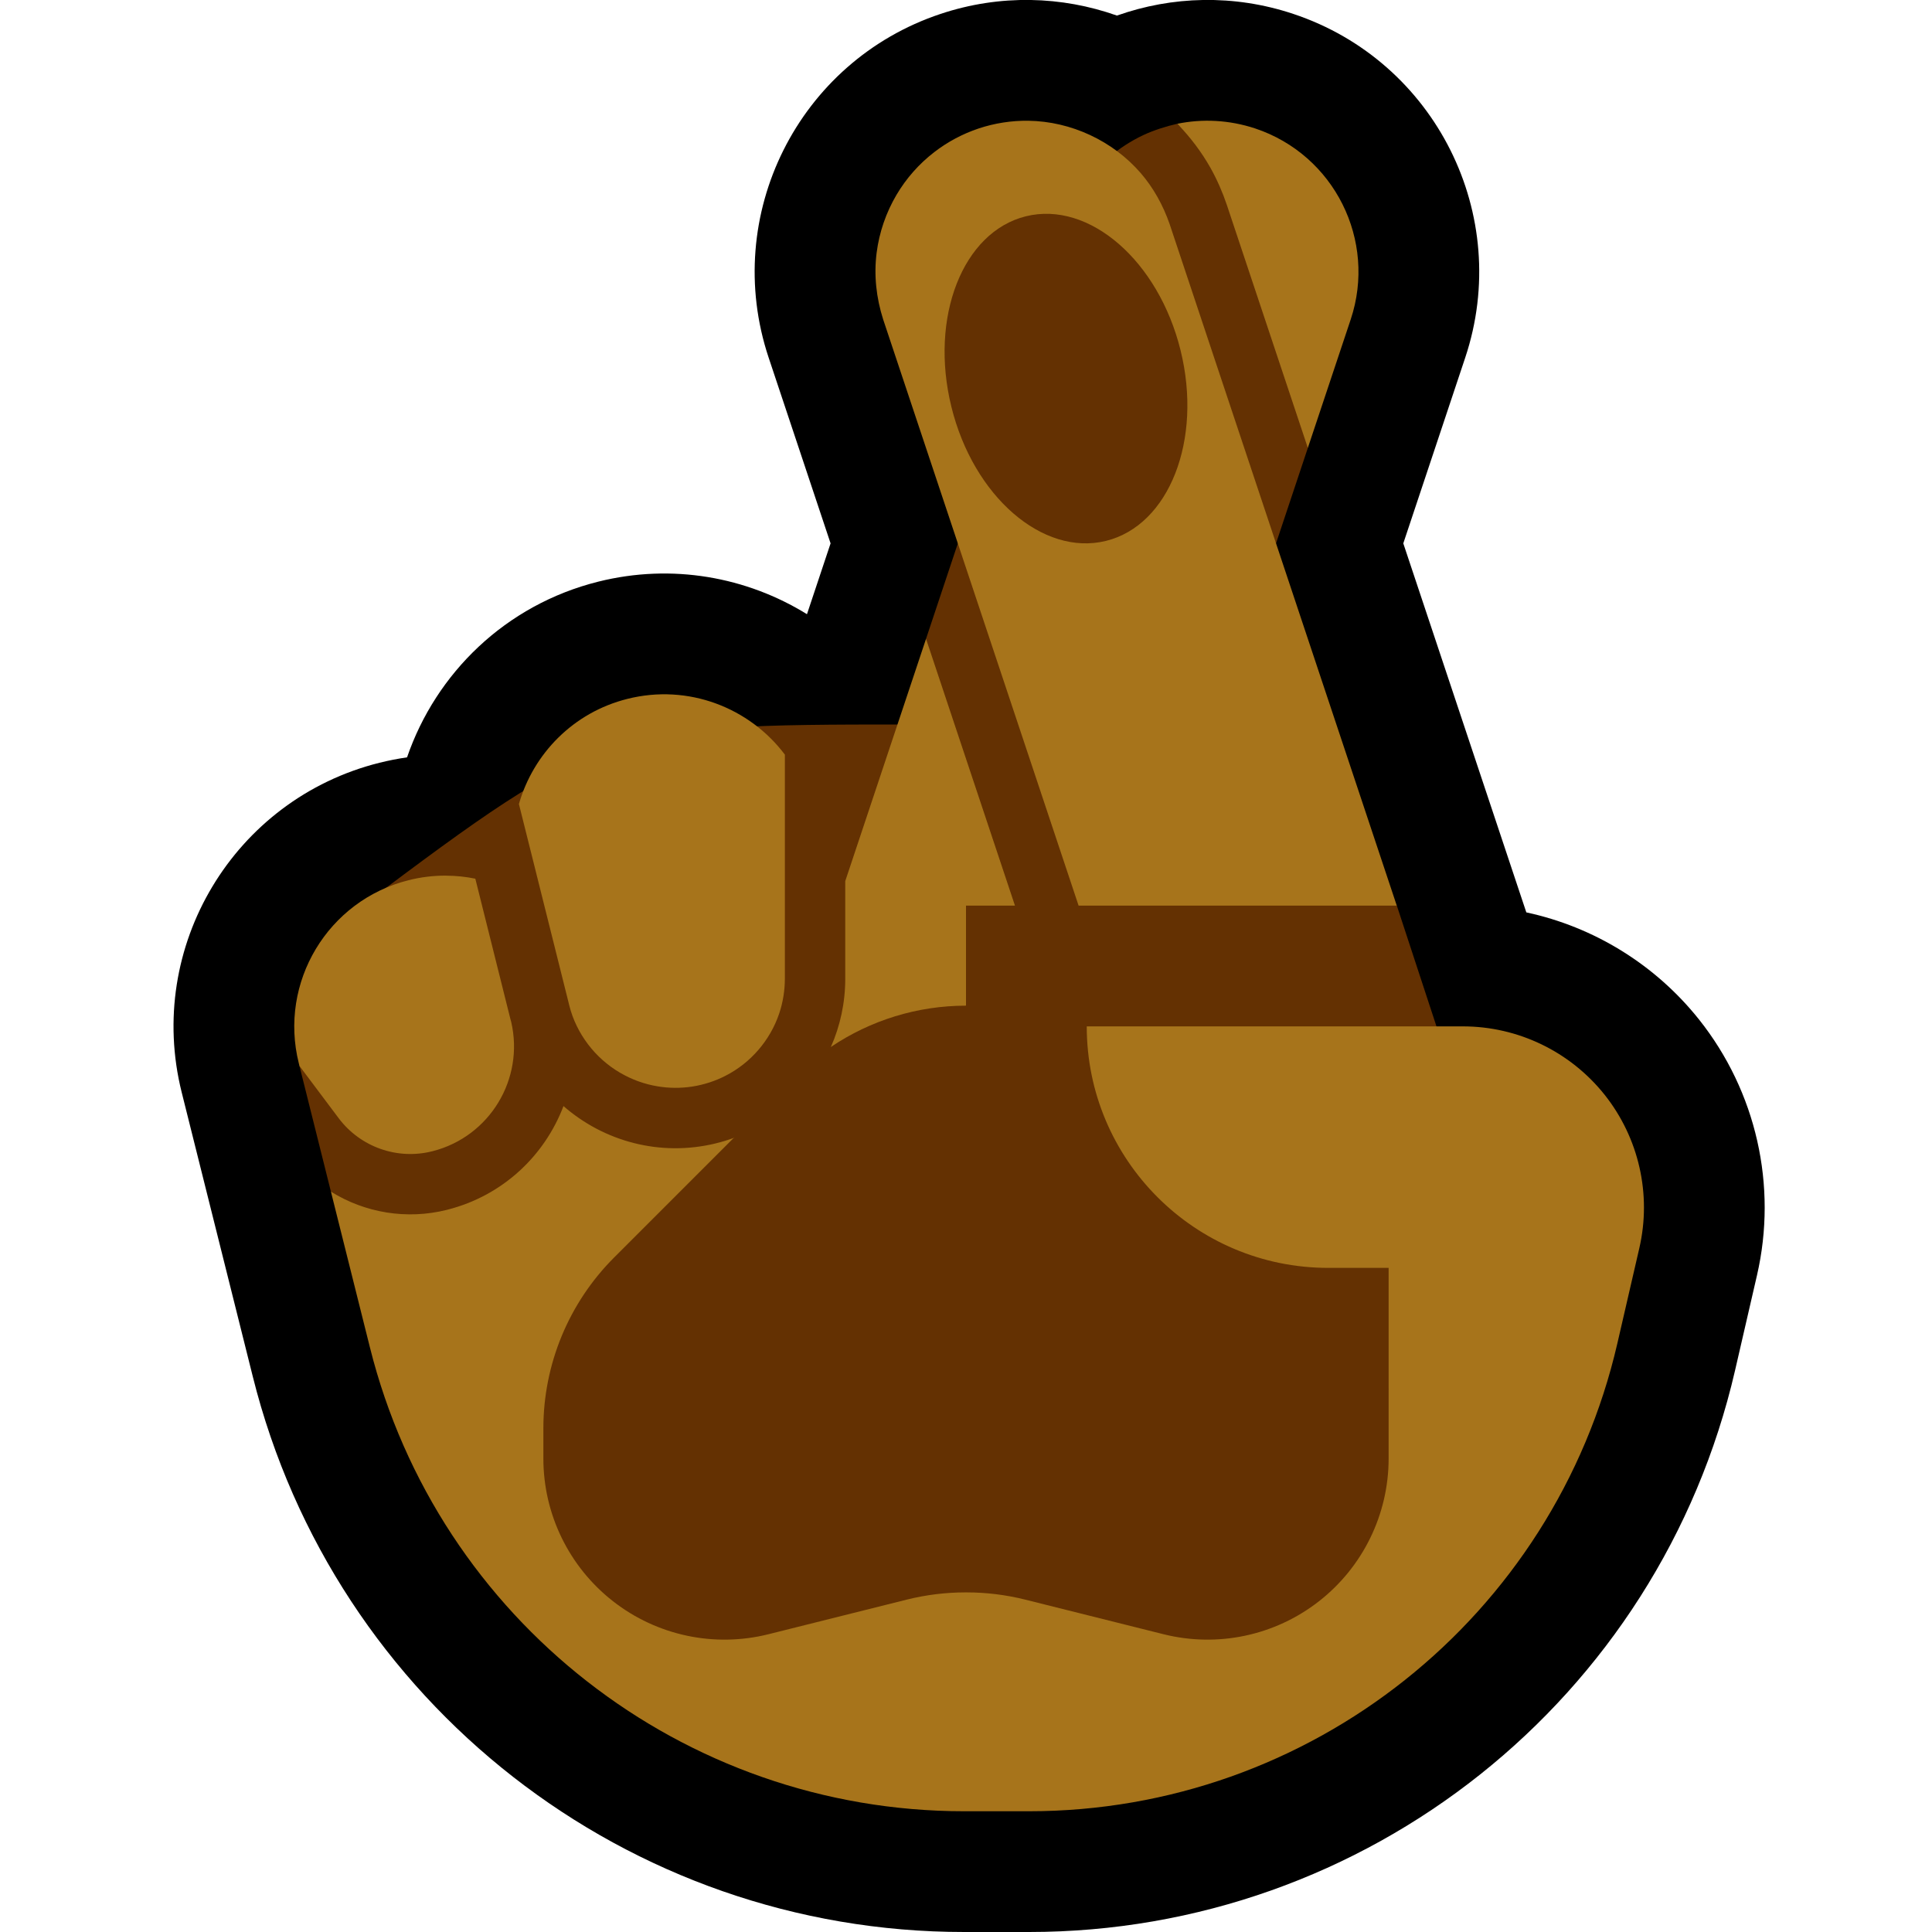
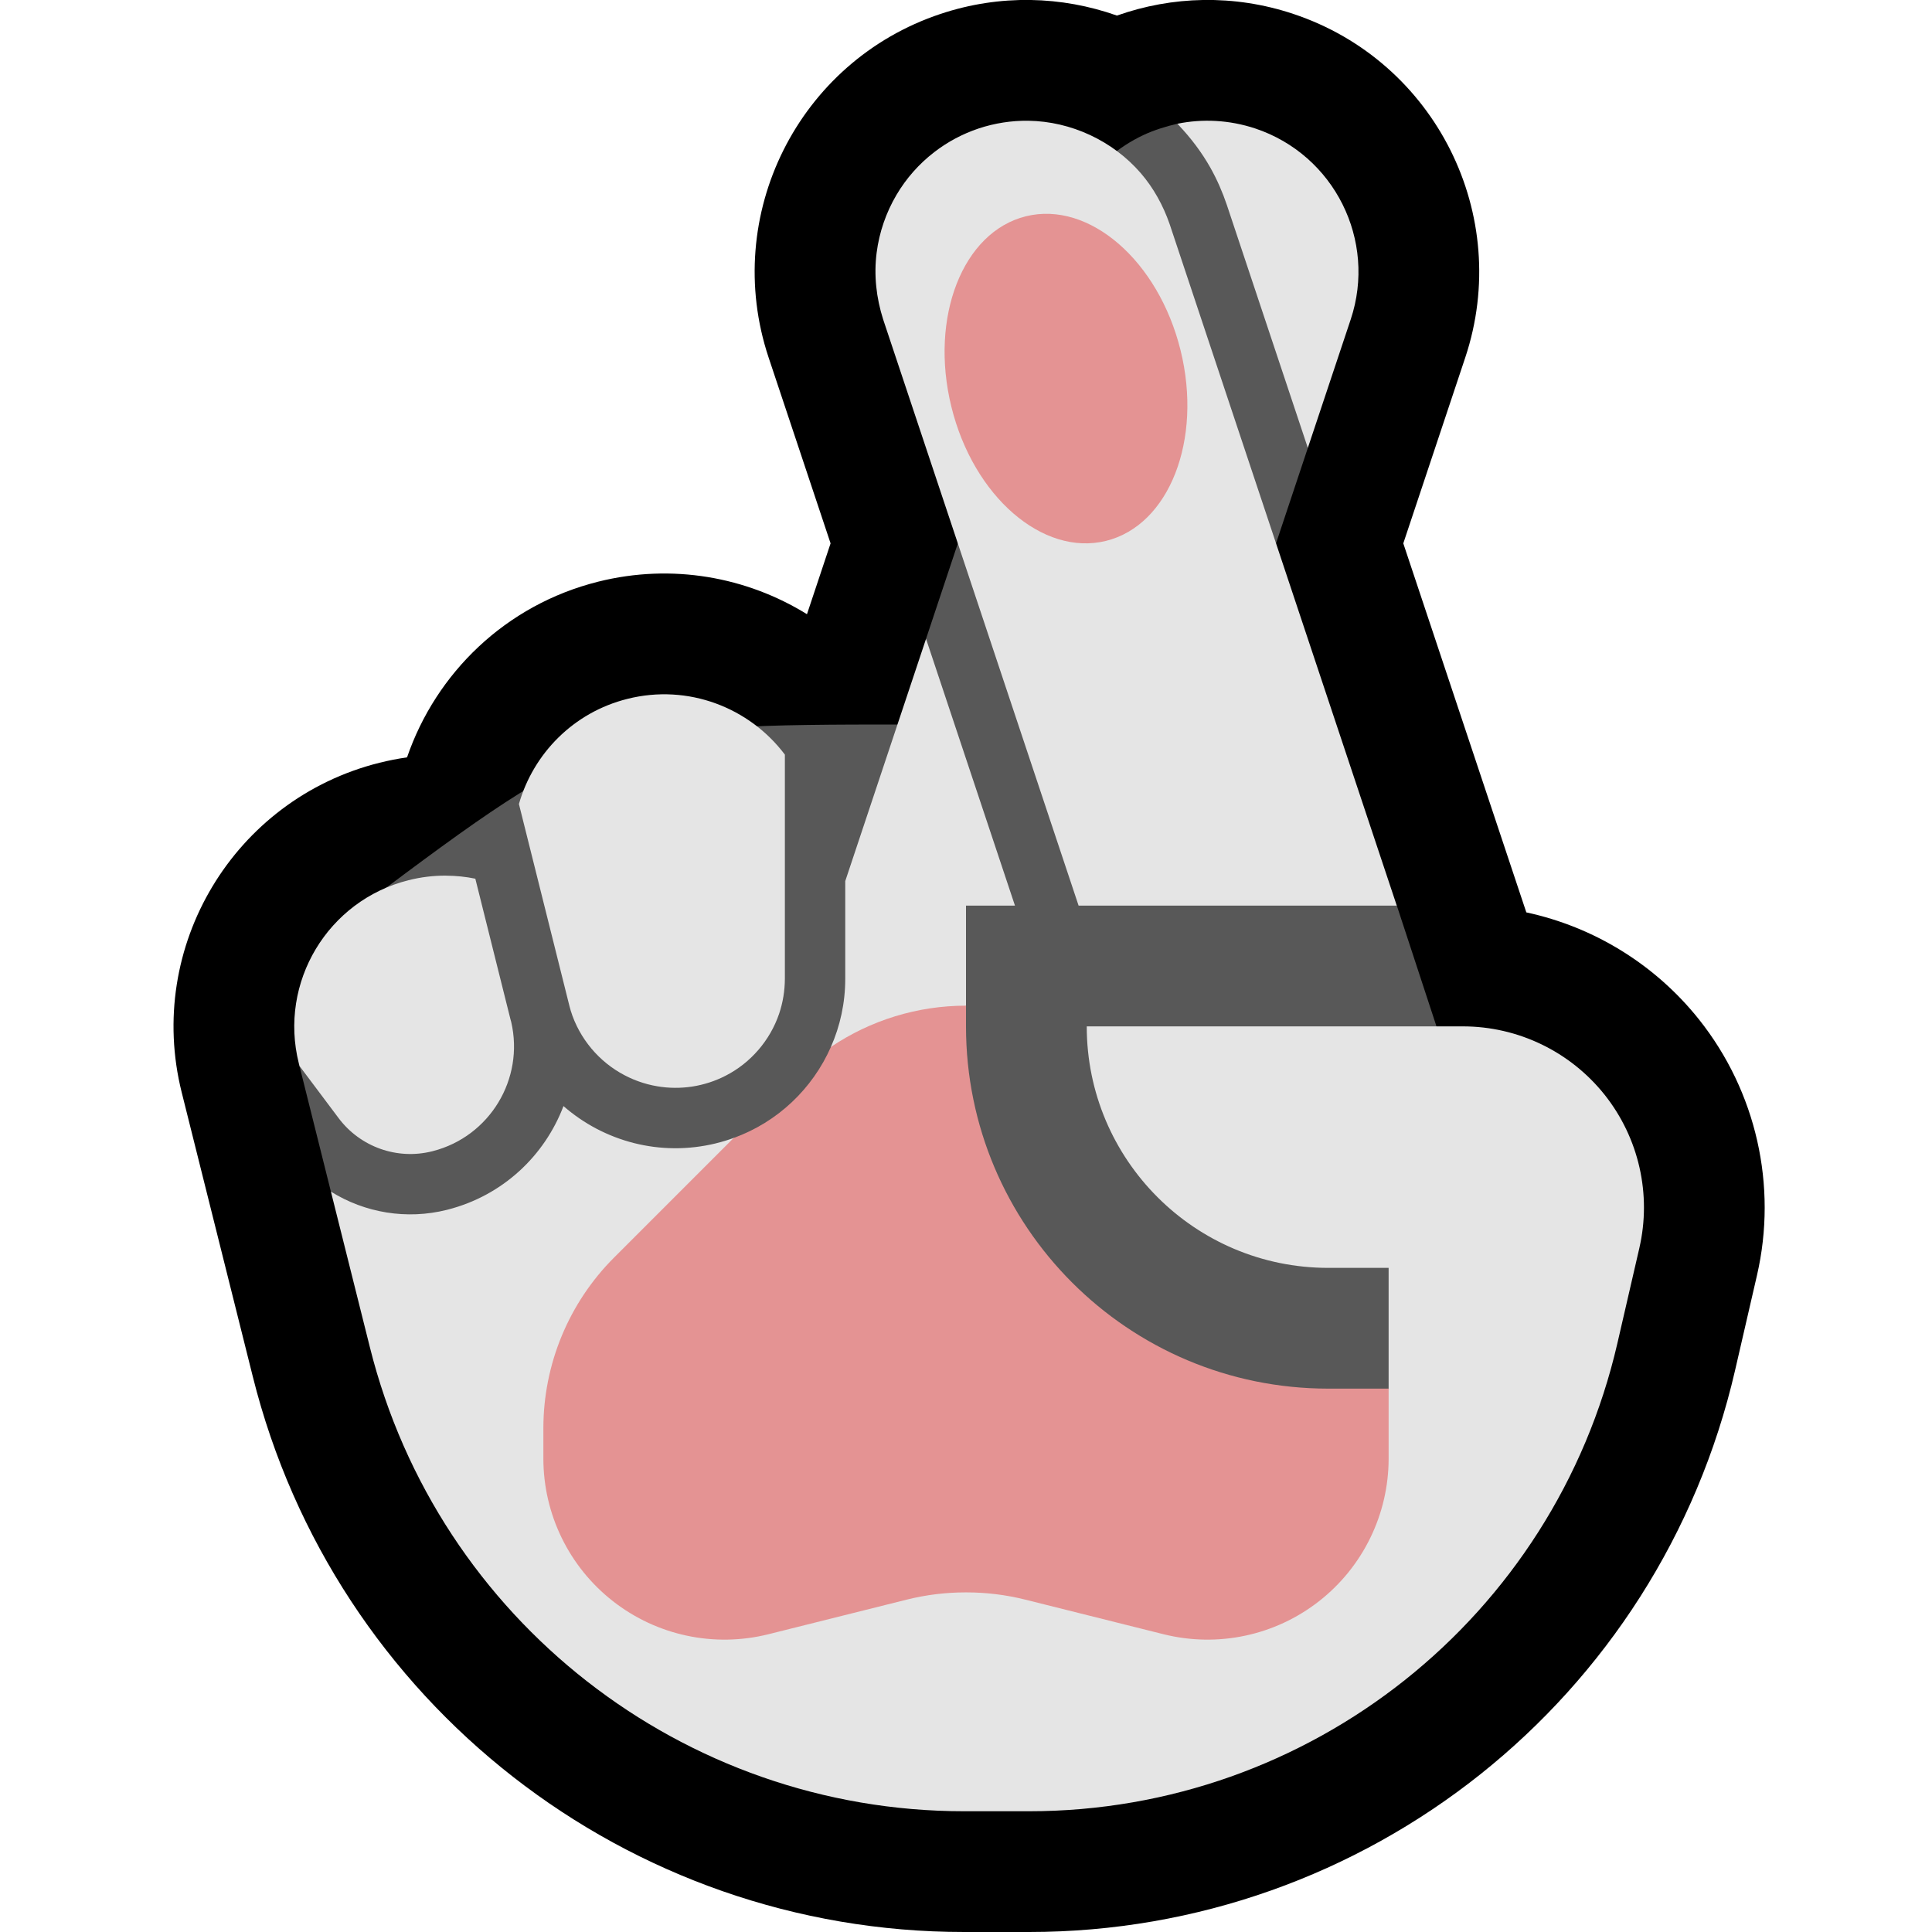
<svg xmlns="http://www.w3.org/2000/svg" width="100%" height="100%" viewBox="0 0 32 32" version="1.1" xml:space="preserve" style="fill-rule:evenodd;clip-rule:evenodd;stroke-linejoin:round;stroke-miterlimit:2;">
  <rect id="crossed_fingers--paw-" x="0" y="0" width="32" height="32" style="fill:none;" />
  <clipPath id="_clip1">
    <rect x="0" y="0" width="32" height="32" />
  </clipPath>
  <g clip-path="url(#_clip1)">
    <g id="Layer10">
      <path d="M18.5,0.258c0.912,-0.323 1.935,-0.357 2.923,-0.027c2.356,0.785 3.631,3.336 2.846,5.692l-1.026,3.077l2.026,6.077l0.012,0.035c1.119,0.241 2.134,0.862 2.861,1.775c0.948,1.193 1.301,2.753 0.959,4.237c-0.116,0.502 -0.238,1.032 -0.363,1.574c-1.257,5.445 -6.105,9.302 -11.693,9.302l-1.073,0c-5.574,0.003 -10.434,-3.793 -11.785,-9.2c-0.609,-2.433 -1.178,-4.709 -1.178,-4.709c-0.602,-2.409 0.865,-4.854 3.275,-5.457c0.153,-0.038 0.306,-0.068 0.458,-0.09c0.479,-1.394 1.631,-2.526 3.167,-2.91c1.225,-0.306 2.46,-0.077 3.457,0.539l0.391,-1.173l-1.026,-3.077c-0.785,-2.356 0.49,-4.907 2.846,-5.692c0.988,-0.33 2.011,-0.296 2.923,0.027Z" />
    </g>
    <g id="Layer9">
-       <path d="M15.36,12l-0.022,-1.419l2.29,-6.872c0.072,-0.209 0.167,-0.409 0.289,-0.593c0.252,-0.379 0.608,-0.684 1.019,-0.878c0.173,-0.081 0.378,-0.146 0.564,-0.188l0.013,0.013c0.209,0.218 0.709,0.299 0.857,0.562c0.109,0.195 0.197,0.398 0.269,0.609l1.087,2.766l-0.064,1.419l-1.748,5.244l3.222,2.337c0.288,0.877 0.576,1.754 0.864,2.632l0,6.368l-13,-4l2.032,3.314l-5.235,-2.314l-1.295,0c0,0 -0.772,-0.967 -1.021,-1.263l-0.521,-2.082l1.04,-2.655c3.923,-2.944 4.095,-3.002 9,-3l0.36,0Z" style="fill:#643102;fill-rule:nonzero;" />
-       <path d="M13.762,17.341l0,0c0.154,-0.348 0.238,-0.731 0.238,-1.13l0,-1.617l1.338,-4.013l1.473,4.419l-0.811,0l0,1.657l-0.72,1.083c0,3.314 3.406,6.26 6.72,6.26l1,-1l0,-2l-1,0c-2.209,0 -4,-1.791 -4,-4l6.229,0c0.914,0 1.778,0.417 2.348,1.132c0.569,0.716 0.781,1.652 0.575,2.543c-0.116,0.502 -0.238,1.032 -0.363,1.574c-1.047,4.537 -5.088,7.751 -9.744,7.751l-1.076,0c-4.653,0 -8.713,-3.17 -9.842,-7.683l-0.646,-2.58c0.562,0.351 1.254,0.469 1.921,0.302l0.011,-0.003c0.915,-0.233 1.608,-0.894 1.92,-1.716c0.668,0.584 1.6,0.844 2.527,0.617c0,-0.001 0.001,-0.001 0.002,-0.001c0.099,-0.024 0.196,-0.054 0.29,-0.088c0,0 1.338,0.15 2.29,-0.334l-0.68,-1.173Zm-6.365,-2.837c0.162,0.001 0.321,0.018 0.476,0.05l0.582,2.329c0.004,0.014 0.008,0.029 0.012,0.043c0.22,0.946 -0.355,1.898 -1.297,2.14l-0.012,0.003c-0.58,0.146 -1.191,-0.071 -1.55,-0.55l-0.648,-0.864l-0.011,-0.044c-0.335,-1.339 0.48,-2.697 1.818,-3.032c0.205,-0.052 0.411,-0.076 0.613,-0.076l0.017,0.001Zm1.198,-1.187c0.238,-0.832 0.9,-1.518 1.799,-1.742c1.004,-0.252 2.02,0.145 2.606,0.924l0,3.712c-0.001,0.197 -0.032,0.392 -0.095,0.579c-0.15,0.442 -0.472,0.816 -0.888,1.028c-0.173,0.089 -0.36,0.149 -0.552,0.179c-0.19,0.029 -0.385,0.028 -0.574,-0.004c-0.22,-0.036 -0.432,-0.114 -0.624,-0.227c-0.205,-0.12 -0.385,-0.281 -0.528,-0.47c-0.143,-0.189 -0.252,-0.409 -0.309,-0.64l-0.835,-3.339Zm14.54,1.683l-5.27,0l-3.237,-9.709c-0.114,-0.357 -0.156,-0.733 -0.108,-1.106c0.043,-0.337 0.156,-0.665 0.329,-0.958c0.161,-0.273 0.374,-0.514 0.625,-0.707c0.221,-0.171 0.47,-0.303 0.735,-0.392c0.265,-0.088 0.545,-0.132 0.824,-0.128c0.707,0.01 1.398,0.332 1.861,0.867c0.213,0.247 0.371,0.535 0.478,0.842l3.763,11.291Zm-3.635,-12.95c0.416,-0.085 0.859,-0.065 1.291,0.078c1.309,0.437 2.017,1.854 1.581,3.163l-0.71,2.128l-1.342,-4.026c-0.071,-0.21 -0.16,-0.414 -0.268,-0.608c-0.148,-0.263 -0.33,-0.504 -0.539,-0.722l-0.013,-0.013Z" style="fill:#a7741b;" />
-       <path d="M16,16.657l0,0.343c0,3.314 2.686,6 6,6l1,0l0,1.158c0,0.923 -0.426,1.796 -1.154,2.364c-0.728,0.569 -1.677,0.77 -2.574,0.546c-0.917,-0.229 -1.782,-0.445 -2.294,-0.574c-0.318,-0.079 -0.643,-0.119 -0.97,-0.119l-0.016,0c-0.327,0 -0.652,0.04 -0.97,0.119c-0.512,0.129 -1.377,0.345 -2.294,0.574c-0.897,0.224 -1.846,0.023 -2.574,-0.546c-0.728,-0.568 -1.154,-1.441 -1.154,-2.364c0,-0.172 0,-0.34 0,-0.501c0,-1.061 0.421,-2.078 1.172,-2.829l1.98,-1.98c0.73,-0.264 1.306,-0.817 1.61,-1.507c0.657,-0.443 1.435,-0.684 2.238,-0.684Z" style="fill:#643102;" />
-       <path d="M16.993,3.582c-1.047,0.258 -1.601,1.672 -1.235,3.156c0.365,1.484 1.513,2.479 2.56,2.221c1.048,-0.258 1.602,-1.672 1.236,-3.156c-0.366,-1.484 -1.513,-2.479 -2.561,-2.221Z" style="fill:#643102;" />
+       <path d="M15.36,12l-0.022,-1.419l2.29,-6.872c0.072,-0.209 0.167,-0.409 0.289,-0.593c0.252,-0.379 0.608,-0.684 1.019,-0.878c0.173,-0.081 0.378,-0.146 0.564,-0.188l0.013,0.013c0.209,0.218 0.709,0.299 0.857,0.562c0.109,0.195 0.197,0.398 0.269,0.609l1.087,2.766l-0.064,1.419l-1.748,5.244l3.222,2.337c0.288,0.877 0.576,1.754 0.864,2.632l0,6.368l-13,-4l2.032,3.314l-5.235,-2.314l-1.295,0c0,0 -0.772,-0.967 -1.021,-1.263l-0.521,-2.082l1.04,-2.655c3.923,-2.944 4.095,-3.002 9,-3l0.36,0Z" style="fill:#585858;fill-rule:nonzero;" />
+       <path d="M13.762,17.341l0,0c0.154,-0.348 0.238,-0.731 0.238,-1.13l0,-1.617l1.338,-4.013l1.473,4.419l-0.811,0l0,1.657l-0.72,1.083c0,3.314 3.406,6.26 6.72,6.26l1,-1l0,-2l-1,0c-2.209,0 -4,-1.791 -4,-4l6.229,0c0.914,0 1.778,0.417 2.348,1.132c0.569,0.716 0.781,1.652 0.575,2.543c-0.116,0.502 -0.238,1.032 -0.363,1.574c-1.047,4.537 -5.088,7.751 -9.744,7.751l-1.076,0c-4.653,0 -8.713,-3.17 -9.842,-7.683l-0.646,-2.58c0.562,0.351 1.254,0.469 1.921,0.302l0.011,-0.003c0.915,-0.233 1.608,-0.894 1.92,-1.716c0.668,0.584 1.6,0.844 2.527,0.617c0,-0.001 0.001,-0.001 0.002,-0.001c0.099,-0.024 0.196,-0.054 0.29,-0.088c0,0 1.338,0.15 2.29,-0.334l-0.68,-1.173Zm-6.365,-2.837c0.162,0.001 0.321,0.018 0.476,0.05l0.582,2.329c0.004,0.014 0.008,0.029 0.012,0.043c0.22,0.946 -0.355,1.898 -1.297,2.14l-0.012,0.003c-0.58,0.146 -1.191,-0.071 -1.55,-0.55l-0.648,-0.864l-0.011,-0.044c-0.335,-1.339 0.48,-2.697 1.818,-3.032c0.205,-0.052 0.411,-0.076 0.613,-0.076l0.017,0.001Zm1.198,-1.187c0.238,-0.832 0.9,-1.518 1.799,-1.742c1.004,-0.252 2.02,0.145 2.606,0.924l0,3.712c-0.001,0.197 -0.032,0.392 -0.095,0.579c-0.15,0.442 -0.472,0.816 -0.888,1.028c-0.173,0.089 -0.36,0.149 -0.552,0.179c-0.19,0.029 -0.385,0.028 -0.574,-0.004c-0.22,-0.036 -0.432,-0.114 -0.624,-0.227c-0.205,-0.12 -0.385,-0.281 -0.528,-0.47c-0.143,-0.189 -0.252,-0.409 -0.309,-0.64l-0.835,-3.339Zm14.54,1.683l-5.27,0l-3.237,-9.709c-0.114,-0.357 -0.156,-0.733 -0.108,-1.106c0.043,-0.337 0.156,-0.665 0.329,-0.958c0.161,-0.273 0.374,-0.514 0.625,-0.707c0.221,-0.171 0.47,-0.303 0.735,-0.392c0.265,-0.088 0.545,-0.132 0.824,-0.128c0.707,0.01 1.398,0.332 1.861,0.867c0.213,0.247 0.371,0.535 0.478,0.842l3.763,11.291Zm-3.635,-12.95c0.416,-0.085 0.859,-0.065 1.291,0.078c1.309,0.437 2.017,1.854 1.581,3.163l-0.71,2.128l-1.342,-4.026c-0.071,-0.21 -0.16,-0.414 -0.268,-0.608c-0.148,-0.263 -0.33,-0.504 -0.539,-0.722l-0.013,-0.013Z" style="fill:#E5E5E5;" />
+       <path d="M16,16.657l0,0.343c0,3.314 2.686,6 6,6l1,0l0,1.158c0,0.923 -0.426,1.796 -1.154,2.364c-0.728,0.569 -1.677,0.77 -2.574,0.546c-0.917,-0.229 -1.782,-0.445 -2.294,-0.574c-0.318,-0.079 -0.643,-0.119 -0.97,-0.119l-0.016,0c-0.327,0 -0.652,0.04 -0.97,0.119c-0.512,0.129 -1.377,0.345 -2.294,0.574c-0.897,0.224 -1.846,0.023 -2.574,-0.546c-0.728,-0.568 -1.154,-1.441 -1.154,-2.364c0,-0.172 0,-0.34 0,-0.501c0,-1.061 0.421,-2.078 1.172,-2.829l1.98,-1.98c0.73,-0.264 1.306,-0.817 1.61,-1.507c0.657,-0.443 1.435,-0.684 2.238,-0.684Z" style="fill:#E49393;" />
+       <path d="M16.993,3.582c-1.047,0.258 -1.601,1.672 -1.235,3.156c0.365,1.484 1.513,2.479 2.56,2.221c1.048,-0.258 1.602,-1.672 1.236,-3.156c-0.366,-1.484 -1.513,-2.479 -2.561,-2.221Z" style="fill:#E49393;" />
    </g>
  </g>
</svg>
